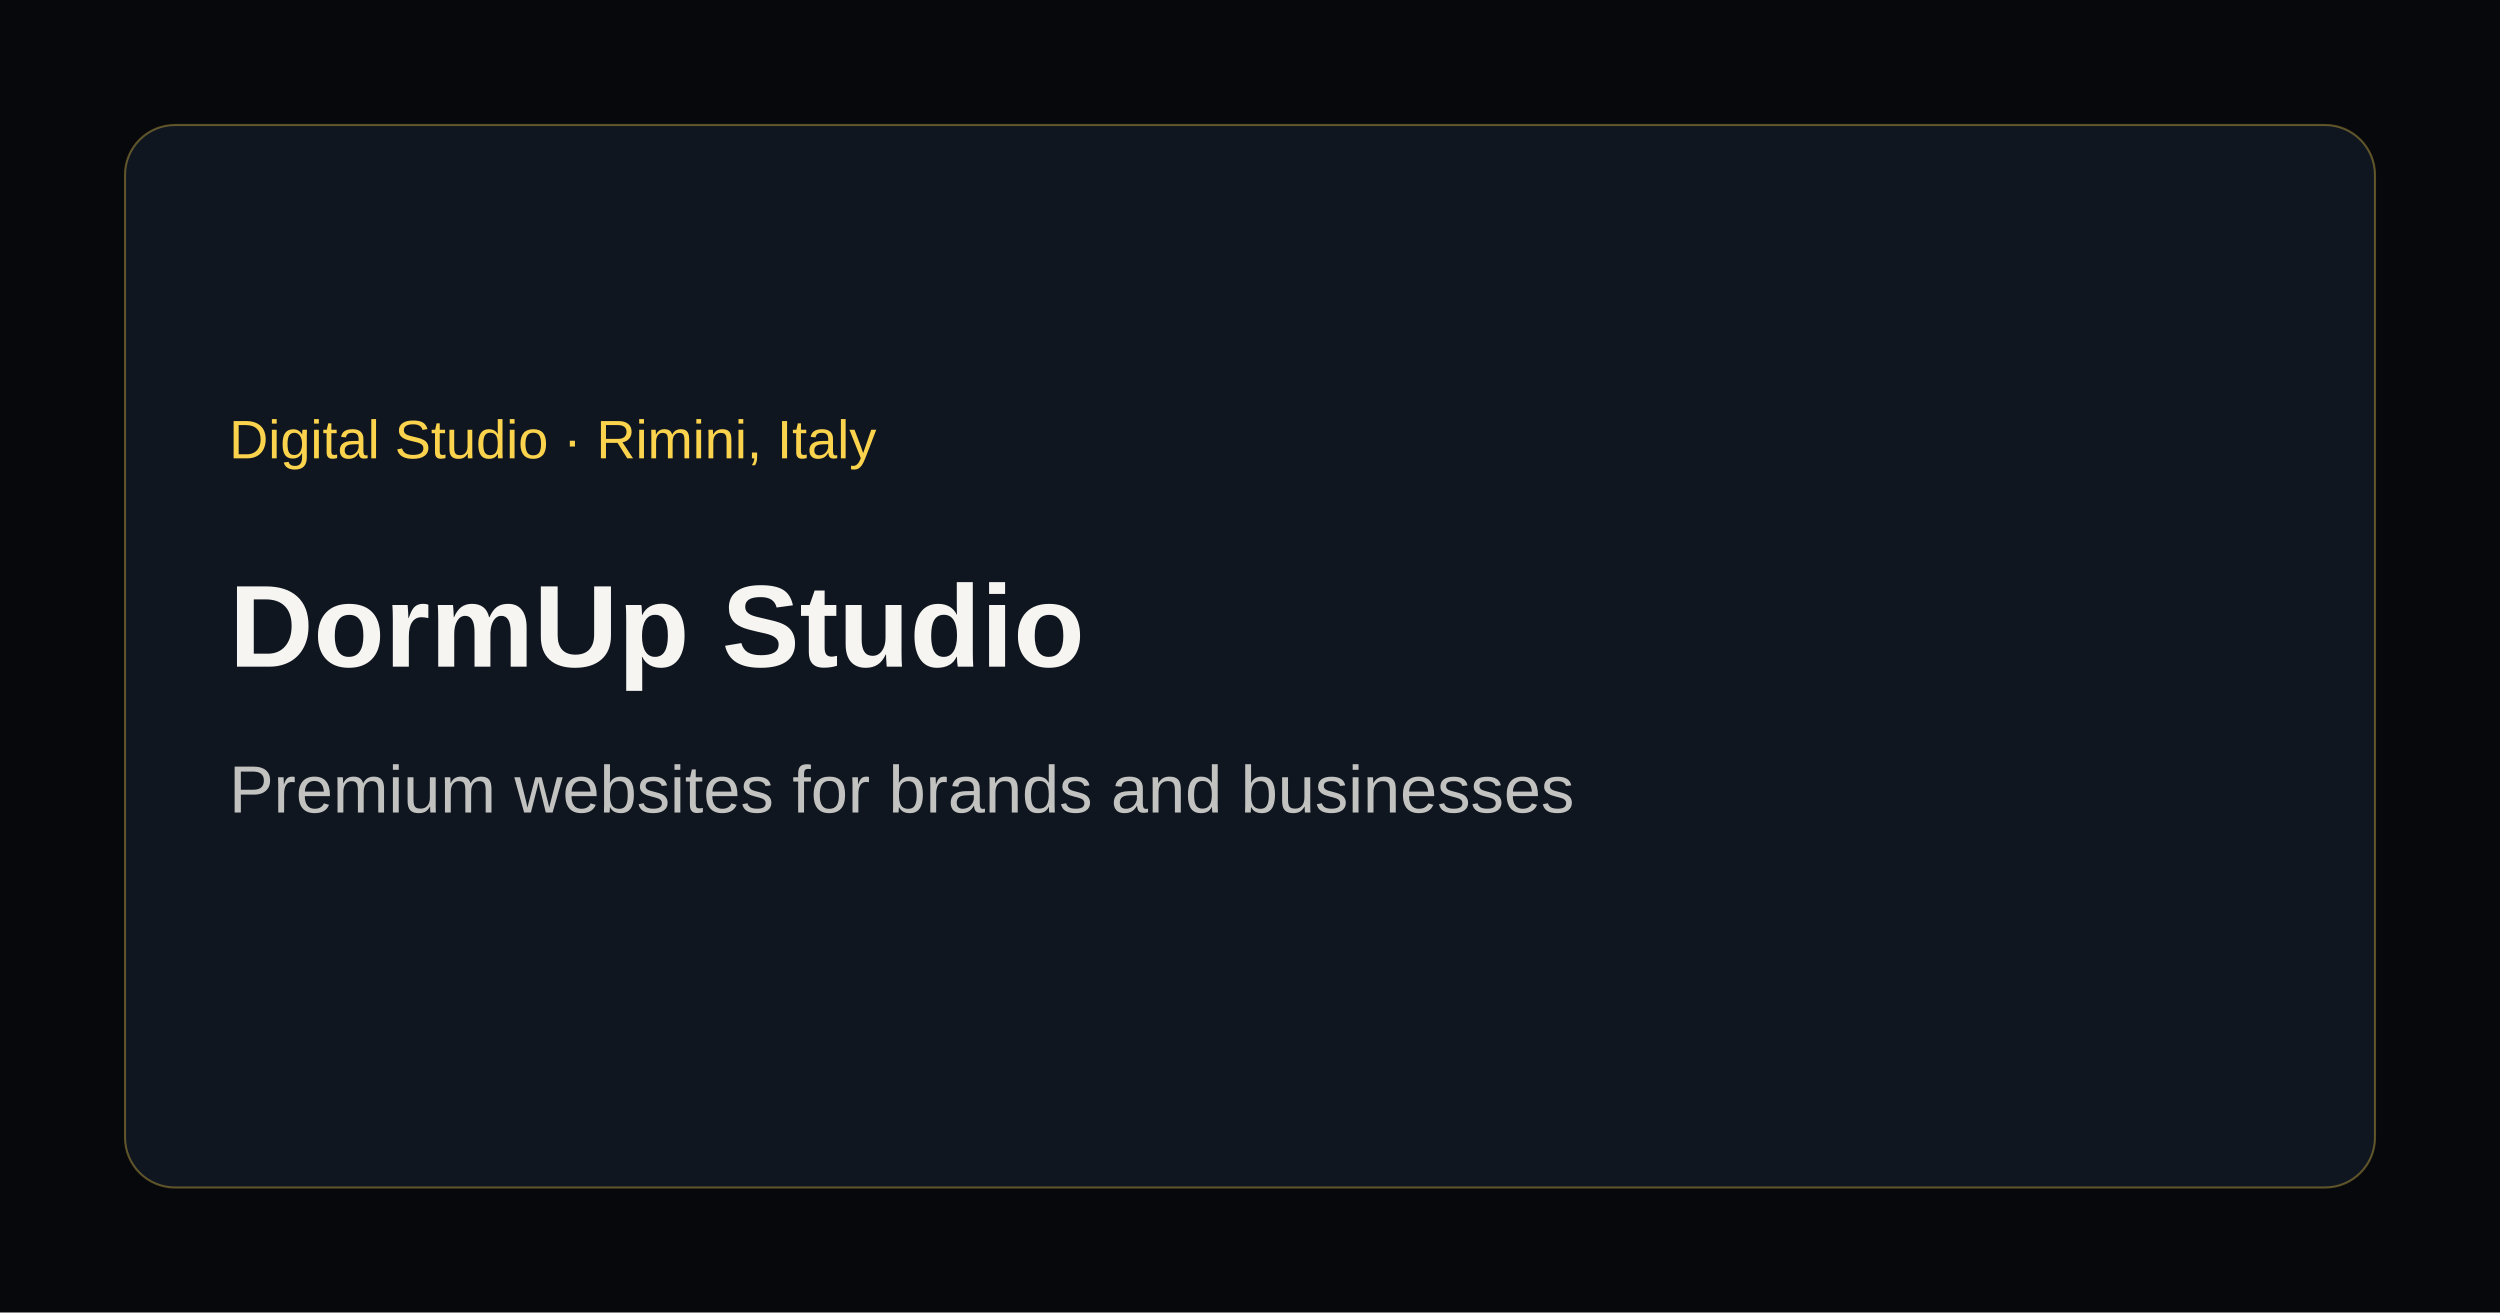
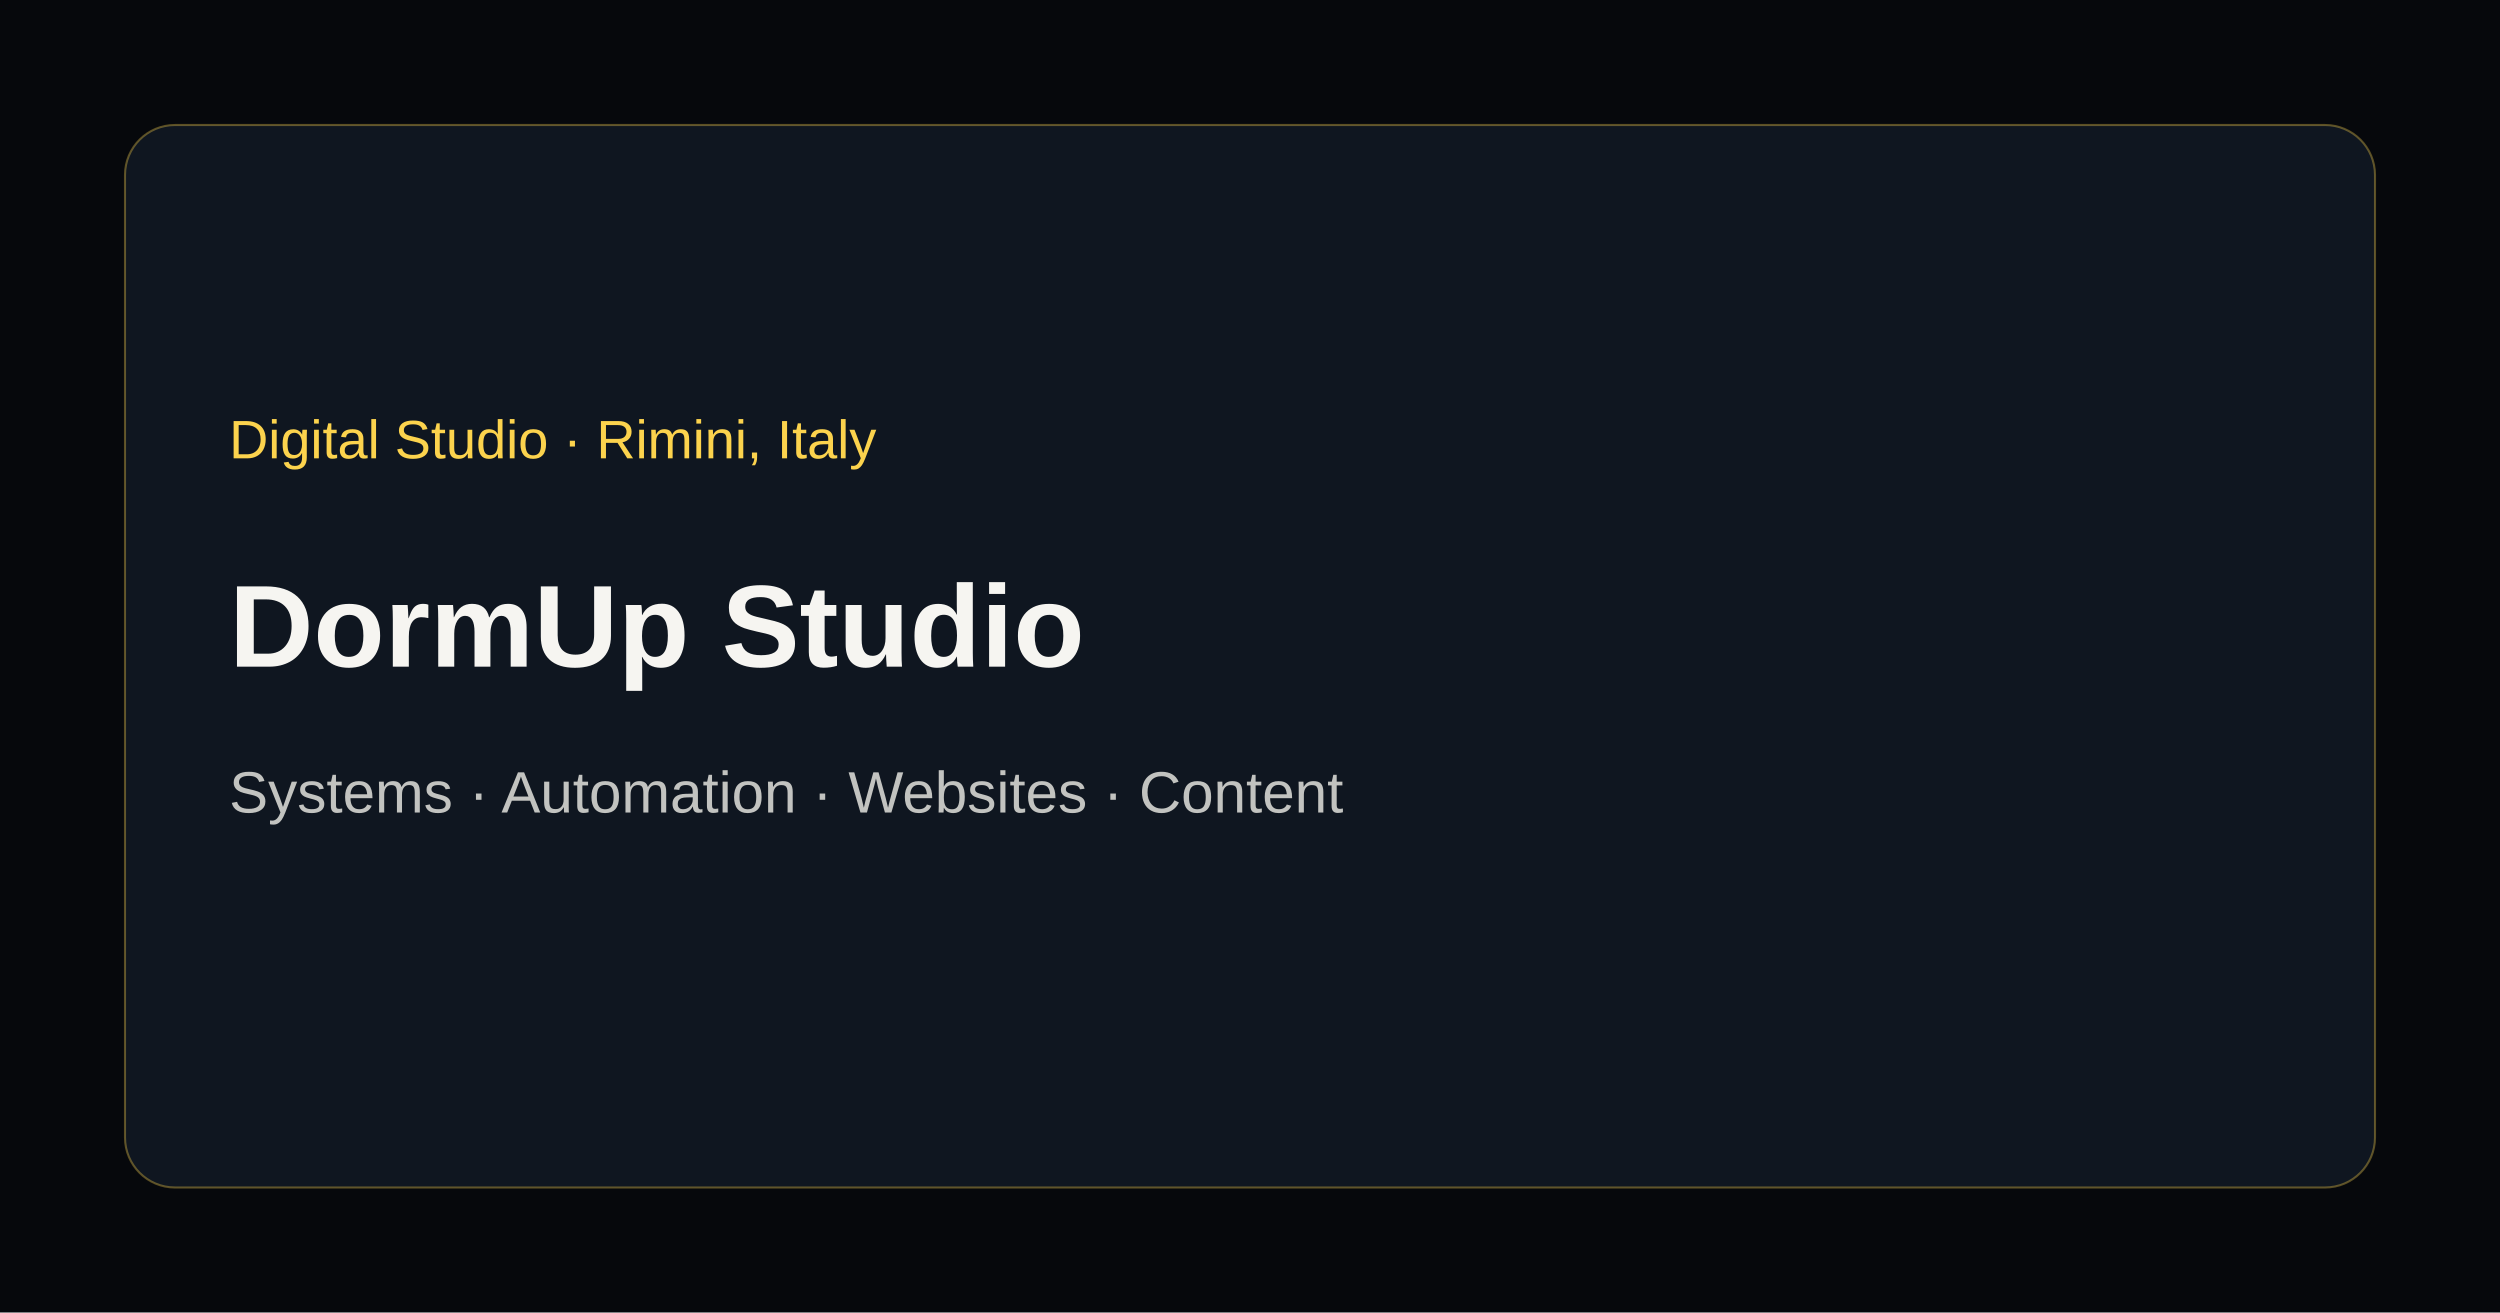
<svg xmlns="http://www.w3.org/2000/svg" width="1200" height="630" viewBox="0 0 1200 630" fill="none">
  <rect width="1200" height="630" fill="#06080c" />
  <rect x="60" y="60" width="1080" height="510" rx="24" fill="#0f1620" stroke="#fcd34d" stroke-opacity="0.35" />
  <text x="110" y="220" fill="#fcd34d" font-family="Arial, sans-serif" font-size="26">Digital Studio · Rimini, Italy</text>
  <text x="110" y="320" fill="#f6f5f1" font-family="Arial, sans-serif" font-size="56" font-weight="600">DormUp Studio</text>
-   <text x="110" y="390" fill="#e2e2dc" fill-opacity="0.85" font-family="Arial, sans-serif" font-size="32">Premium websites for brands and businesses</text>
+   <text x="110" y="390" fill="#e2e2dc" fill-opacity="0.85" font-family="Arial, sans-serif" font-size="28">Systems · Automation · Websites · Content</text>
</svg>
